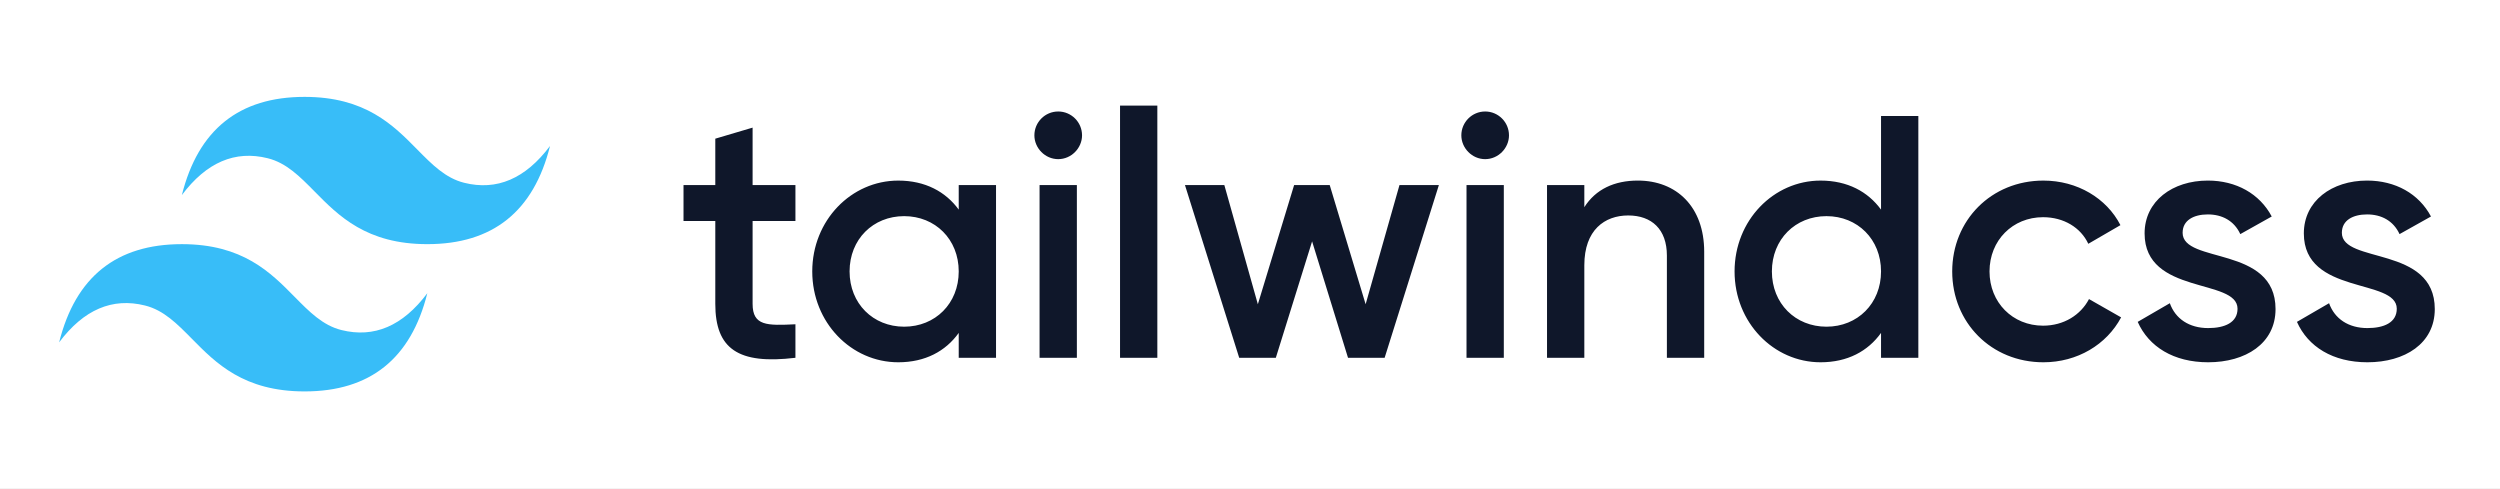
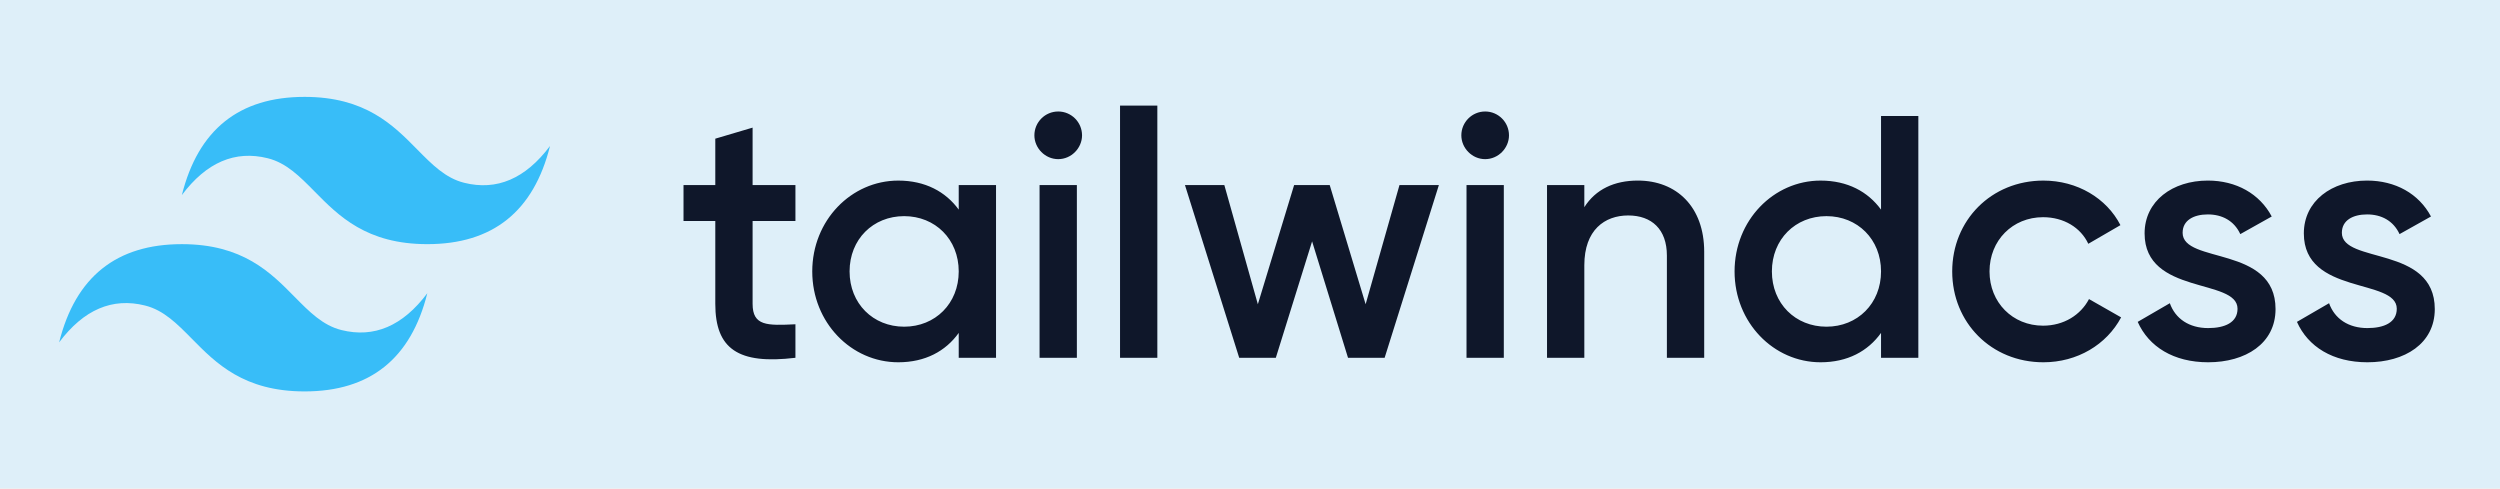
<svg xmlns="http://www.w3.org/2000/svg" viewBox="0 0 1279.96 250">
-   <defs>
-     <clipPath id="a">
-       <path d="M30.28 49.6h1219.4v150.8H30.28z" style="fill:none" />
-     </clipPath>
-   </defs>
-   <path d="M0 0h1279.96v250H0z" style="fill:#fff" />
-   <g style="clip-path:url(#a)">
-     <path d="M155.94 49.6c-33.51 0-54.45 16.76-62.83 50.27 12.57-16.76 27.23-23.04 43.98-18.85 9.56 2.39 16.39 9.33 23.96 17 12.32 12.51 26.58 26.98 57.73 26.98 33.51 0 54.45-16.76 62.83-50.27-12.57 16.76-27.23 23.04-43.98 18.85-9.56-2.39-16.39-9.33-23.96-17-12.32-12.51-26.58-26.98-57.73-26.98M93.11 125c-33.51 0-54.45 16.76-62.83 50.27 12.57-16.76 27.23-23.04 43.98-18.85 9.56 2.39 16.39 9.33 23.96 17 12.32 12.51 26.58 26.98 57.73 26.98 33.51 0 54.45-16.76 62.83-50.27-12.57 16.76-27.23 23.04-43.98 18.85-9.56-2.39-16.39-9.33-23.96-17C138.52 139.47 124.26 125 93.11 125" style="fill:#38bdf8;fill-rule:evenodd" />
-     <path d="M407.25 113.14h-21.93v42.45c0 11.32 7.43 11.14 21.93 10.43v17.16c-29.36 3.54-41.03-4.6-41.03-27.59v-42.45h-16.27V94.75h16.27V71l19.1-5.66v29.41h21.93zm83.6-18.39h19.1v88.43h-19.1v-12.73c-6.72 9.37-17.16 15.03-30.95 15.03-24.05 0-44.04-20.34-44.04-46.51s19.99-46.51 44.04-46.51c13.79 0 24.23 5.66 30.95 14.86V94.76Zm-27.94 72.51c15.92 0 27.94-11.85 27.94-28.3s-12.03-28.3-27.94-28.3-27.94 11.85-27.94 28.3 12.03 28.3 27.94 28.3m78.88-85.78c-6.72 0-12.2-5.66-12.2-12.2.01-6.73 5.47-12.19 12.2-12.2 6.73.01 12.19 5.47 12.2 12.2 0 6.54-5.48 12.2-12.2 12.2m-9.55 101.7V94.75h19.1v88.43zm41.2 0V54.07h19.1v129.11zm143.08-88.43h20.16l-27.77 88.43h-18.75l-18.39-59.6-18.57 59.6h-18.75l-27.77-88.43h20.16L644 155.77l18.57-61.02h18.22l18.39 61.02 17.33-61.02Zm43.86-13.27c-6.72 0-12.2-5.66-12.2-12.2.01-6.73 5.47-12.19 12.2-12.2 6.73.01 12.19 5.47 12.2 12.2 0 6.54-5.48 12.2-12.2 12.2m-9.55 101.7V94.75h19.1v88.43zm87.73-90.73c19.81 0 33.96 13.44 33.96 36.43v54.3h-19.1v-52.35c0-13.44-7.78-20.52-19.81-20.52s-22.46 7.43-22.46 25.47v47.4h-19.1V94.75h19.1v11.32c5.84-9.2 15.39-13.62 27.41-13.62m124.5-33.07h19.1v123.8h-19.1v-12.73c-6.72 9.37-17.16 15.03-30.95 15.03-24.05 0-44.04-20.34-44.04-46.51s19.99-46.51 44.04-46.51c13.8 0 24.23 5.66 30.95 14.86V59.39Zm-27.94 107.88c15.92 0 27.94-11.85 27.94-28.3s-12.03-28.3-27.94-28.3-27.94 11.85-27.94 28.3 12.03 28.3 27.94 28.3m111.07 18.22c-26.71 0-46.69-20.34-46.69-46.51s19.99-46.51 46.69-46.51c17.33 0 32.37 9.02 39.44 22.81l-16.45 9.55c-3.89-8.31-12.56-13.62-23.17-13.62-15.56 0-27.41 11.85-27.41 27.77s11.85 27.77 27.41 27.77c10.61 0 19.28-5.48 23.52-13.62l16.45 9.37c-7.43 13.97-22.46 22.99-39.79 22.99m71.27-66.33c0 16.09 47.58 6.37 47.58 39.09 0 17.69-15.39 27.24-34.49 27.24-17.69 0-30.42-7.96-36.08-20.69l16.45-9.55c2.83 7.96 9.9 12.73 19.63 12.73 8.49 0 15.03-2.83 15.03-9.9 0-15.74-47.58-6.9-47.58-38.56 0-16.62 14.33-27.06 32.37-27.06 14.5 0 26.53 6.72 32.72 18.39l-16.09 9.02c-3.18-6.9-9.37-10.08-16.62-10.08s-12.91 3.01-12.91 9.37Zm81.53 0c0 16.09 47.58 6.37 47.58 39.09 0 17.69-15.39 27.24-34.49 27.24-17.69 0-30.42-7.96-36.08-20.69l16.45-9.55c2.83 7.96 9.9 12.73 19.63 12.73 8.49 0 15.03-2.83 15.03-9.9 0-15.74-47.58-6.9-47.58-38.56 0-16.62 14.33-27.06 32.37-27.06 14.5 0 26.53 6.72 32.72 18.39l-16.09 9.02c-3.18-6.9-9.37-10.08-16.62-10.08s-12.91 3.01-12.91 9.37Z" style="fill:#0f172a;fill-rule:evenodd" />
-   </g>
+   <path d="M0 0h1279.96v250H0z" style="fill:#deeff9" />
+   <path d="M155.94 49.6c-33.51 0-54.45 16.76-62.83 50.27 12.57-16.76 27.23-23.04 43.98-18.85 9.56 2.39 16.39 9.33 23.96 17 12.32 12.51 26.58 26.98 57.73 26.98 33.51 0 54.45-16.76 62.83-50.27-12.57 16.76-27.23 23.04-43.98 18.85-9.56-2.39-16.39-9.33-23.96-17-12.32-12.51-26.58-26.98-57.73-26.98M93.11 125c-33.51 0-54.45 16.76-62.83 50.27 12.57-16.76 27.23-23.04 43.98-18.85 9.56 2.39 16.39 9.33 23.96 17 12.32 12.51 26.58 26.98 57.73 26.98 33.51 0 54.45-16.76 62.83-50.27-12.57 16.76-27.23 23.04-43.98 18.85-9.56-2.39-16.39-9.33-23.96-17C138.52 139.47 124.26 125 93.11 125" style="fill:#38bdf8;fill-rule:evenodd" />
+   <path d="M407.25 113.14h-21.93v42.45c0 11.32 7.43 11.14 21.93 10.43v17.16c-29.36 3.54-41.03-4.6-41.03-27.59v-42.45h-16.27V94.75h16.27V71l19.1-5.66v29.41h21.93zm83.6-18.39h19.1v88.43h-19.1v-12.73c-6.72 9.37-17.16 15.03-30.95 15.03-24.05 0-44.04-20.34-44.04-46.51s19.99-46.51 44.04-46.51c13.79 0 24.23 5.66 30.95 14.86V94.76Zm-27.94 72.51c15.92 0 27.94-11.85 27.94-28.3s-12.03-28.3-27.94-28.3-27.94 11.85-27.94 28.3 12.03 28.3 27.94 28.3m78.88-85.78c-6.72 0-12.2-5.66-12.2-12.2.01-6.73 5.47-12.19 12.2-12.2 6.73.01 12.19 5.47 12.2 12.2 0 6.54-5.48 12.2-12.2 12.2m-9.55 101.7V94.75h19.1v88.43zm41.2 0V54.07h19.1v129.11zm143.08-88.43h20.16l-27.77 88.43h-18.75l-18.39-59.6-18.57 59.6h-18.75l-27.77-88.43h20.16L644 155.77l18.57-61.02h18.22l18.39 61.02 17.33-61.02Zm43.86-13.27c-6.72 0-12.2-5.66-12.2-12.2.01-6.73 5.47-12.19 12.2-12.2 6.73.01 12.19 5.47 12.2 12.2 0 6.54-5.48 12.2-12.2 12.2m-9.55 101.7V94.75h19.1v88.43zm87.73-90.73c19.81 0 33.96 13.44 33.96 36.43v54.3h-19.1v-52.35c0-13.44-7.78-20.52-19.81-20.52s-22.46 7.43-22.46 25.47v47.4h-19.1V94.75h19.1v11.32c5.84-9.2 15.39-13.62 27.41-13.62m124.5-33.07h19.1v123.8h-19.1v-12.73c-6.72 9.37-17.16 15.03-30.95 15.03-24.05 0-44.04-20.34-44.04-46.51s19.99-46.51 44.04-46.51c13.8 0 24.23 5.66 30.95 14.86V59.39Zm-27.94 107.88c15.92 0 27.94-11.85 27.94-28.3s-12.03-28.3-27.94-28.3-27.94 11.85-27.94 28.3 12.03 28.3 27.94 28.3m111.07 18.22c-26.71 0-46.69-20.34-46.69-46.51s19.99-46.51 46.69-46.51c17.33 0 32.37 9.02 39.44 22.81l-16.45 9.55c-3.89-8.31-12.56-13.62-23.17-13.62-15.56 0-27.41 11.85-27.41 27.77s11.85 27.77 27.41 27.77c10.61 0 19.28-5.48 23.52-13.62l16.45 9.37c-7.43 13.97-22.46 22.99-39.79 22.99m71.27-66.33c0 16.09 47.58 6.37 47.58 39.09 0 17.69-15.39 27.24-34.49 27.24-17.69 0-30.42-7.96-36.08-20.69l16.45-9.55c2.83 7.96 9.9 12.73 19.63 12.73 8.49 0 15.03-2.83 15.03-9.9 0-15.74-47.58-6.9-47.58-38.56 0-16.62 14.33-27.06 32.37-27.06 14.5 0 26.53 6.72 32.72 18.39l-16.09 9.02c-3.18-6.9-9.37-10.08-16.62-10.08s-12.91 3.01-12.91 9.37Zm81.53 0c0 16.09 47.58 6.37 47.58 39.09 0 17.69-15.39 27.24-34.49 27.24-17.69 0-30.42-7.96-36.08-20.69l16.45-9.55c2.83 7.96 9.9 12.73 19.63 12.73 8.49 0 15.03-2.83 15.03-9.9 0-15.74-47.58-6.9-47.58-38.56 0-16.62 14.33-27.06 32.37-27.06 14.5 0 26.53 6.72 32.72 18.39l-16.09 9.02c-3.18-6.9-9.37-10.08-16.62-10.08s-12.91 3.01-12.91 9.37Z" style="fill:#0f172a;fill-rule:evenodd" />
</svg>
